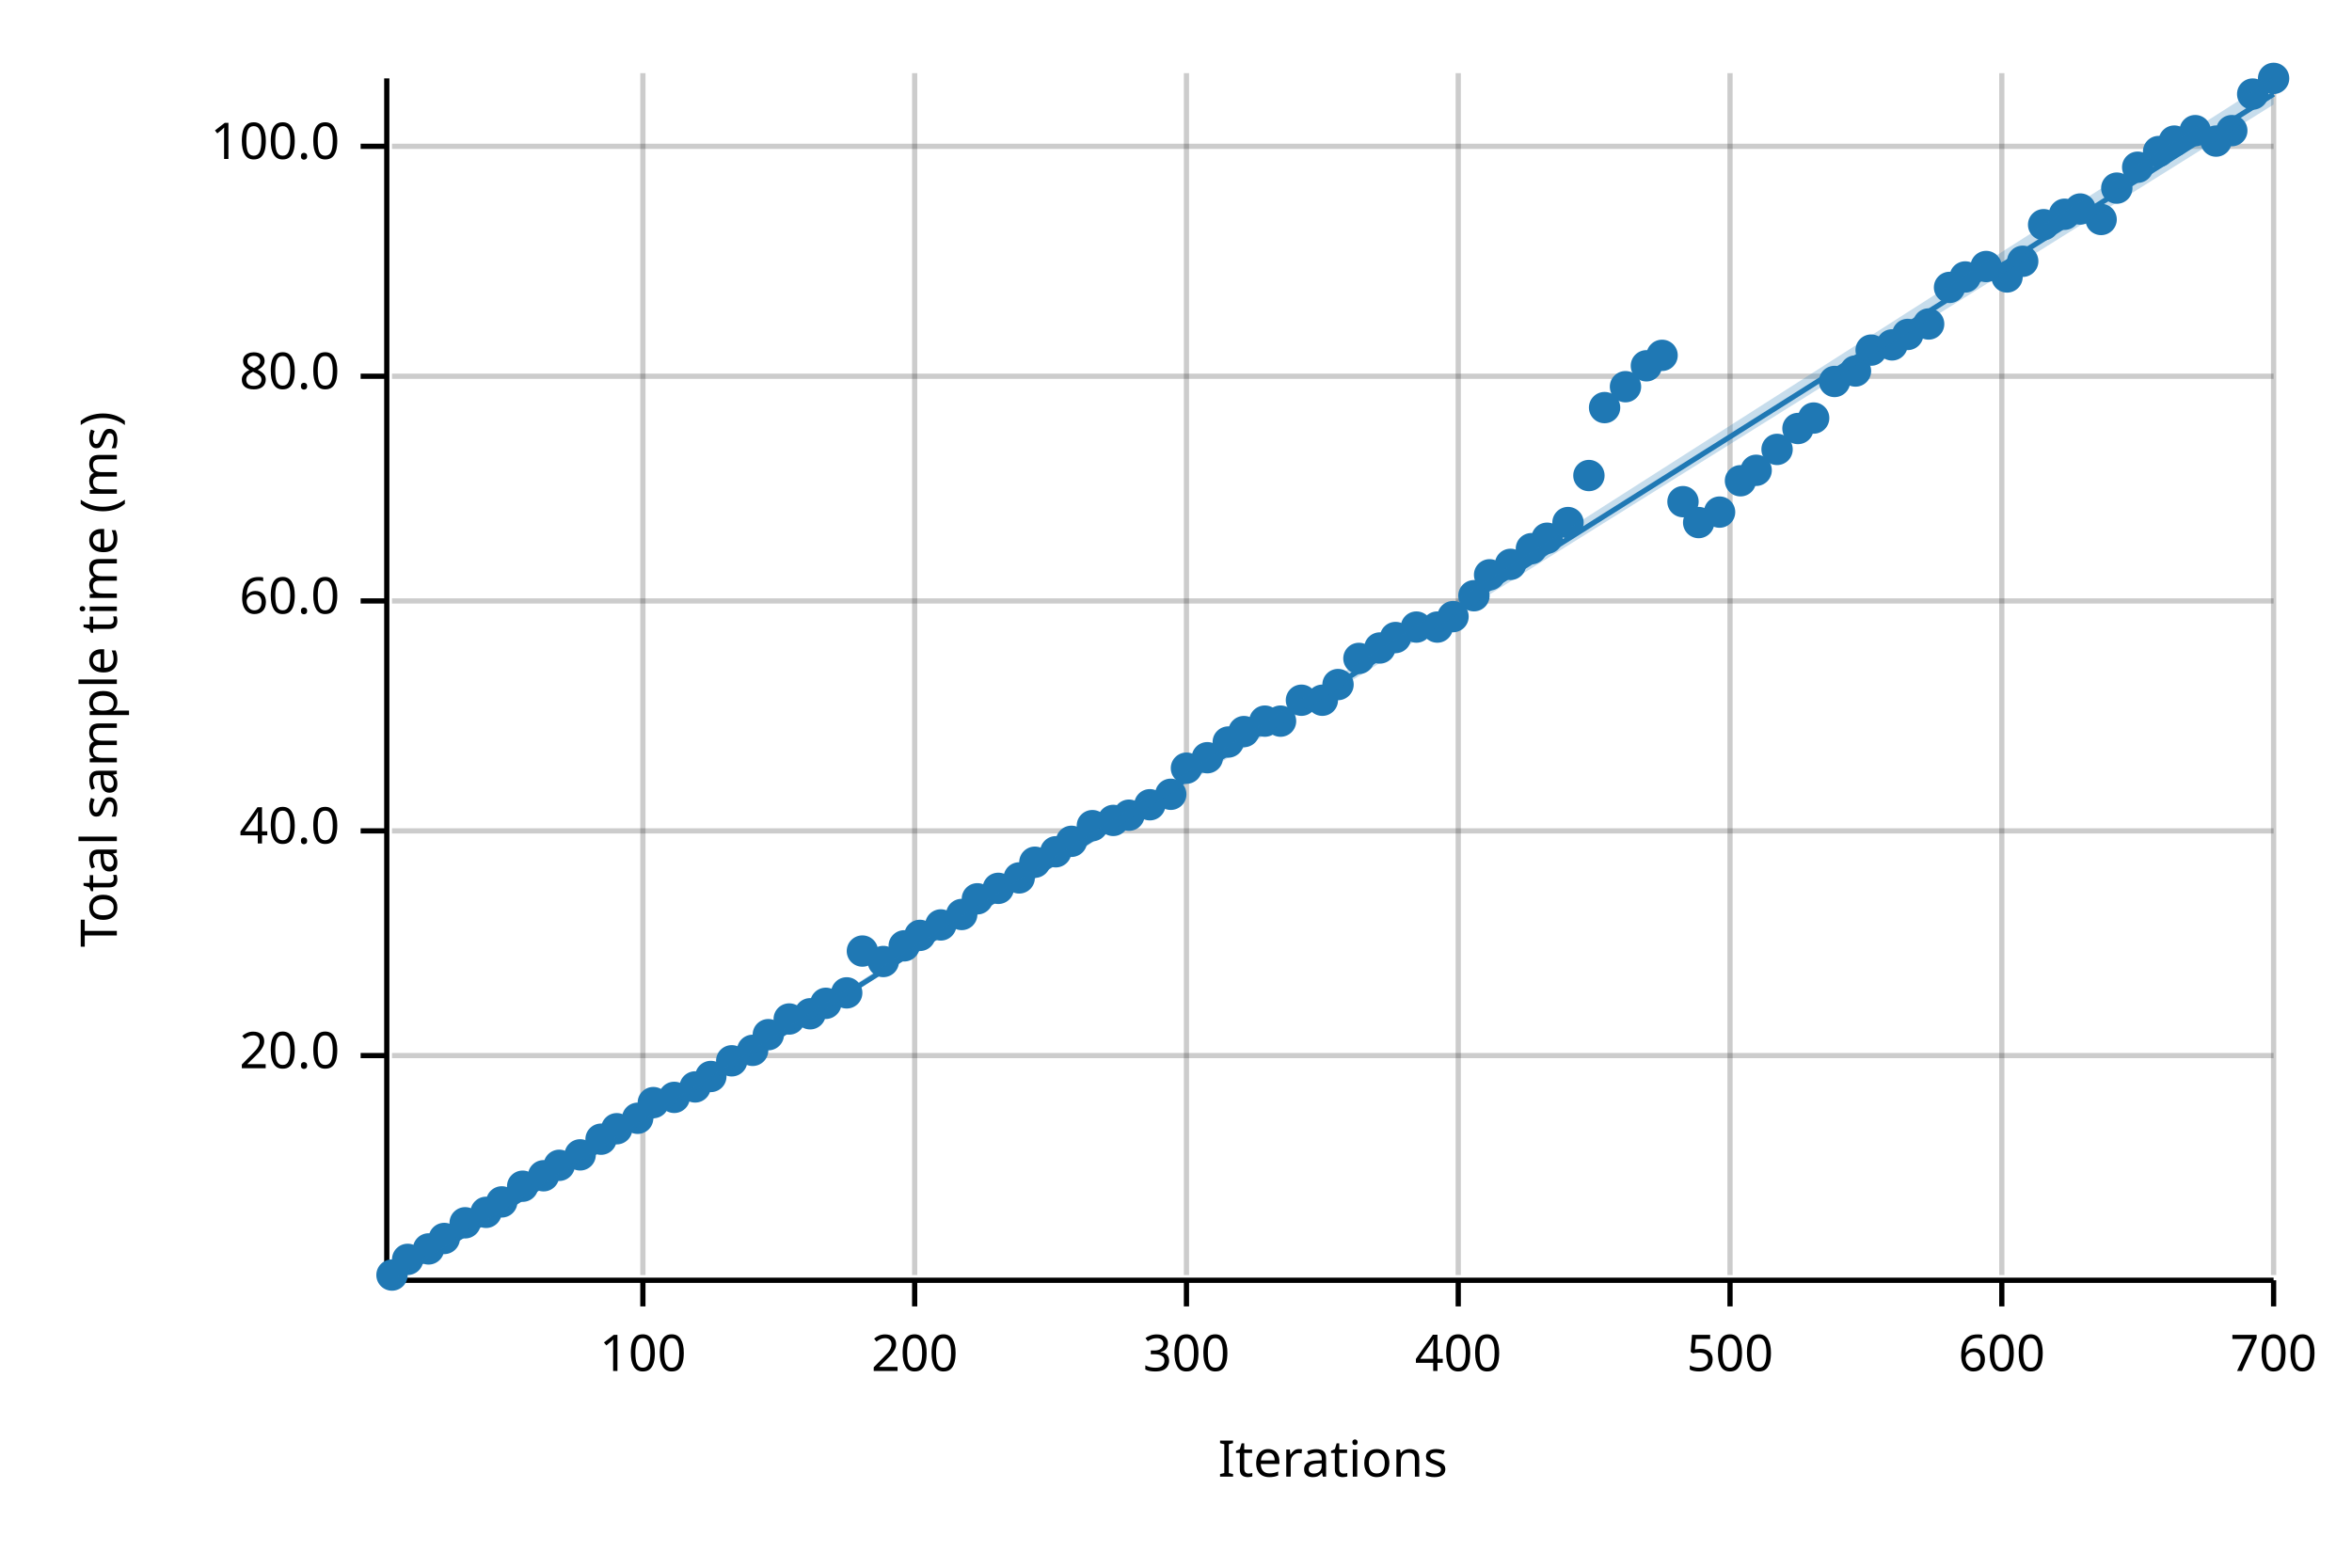
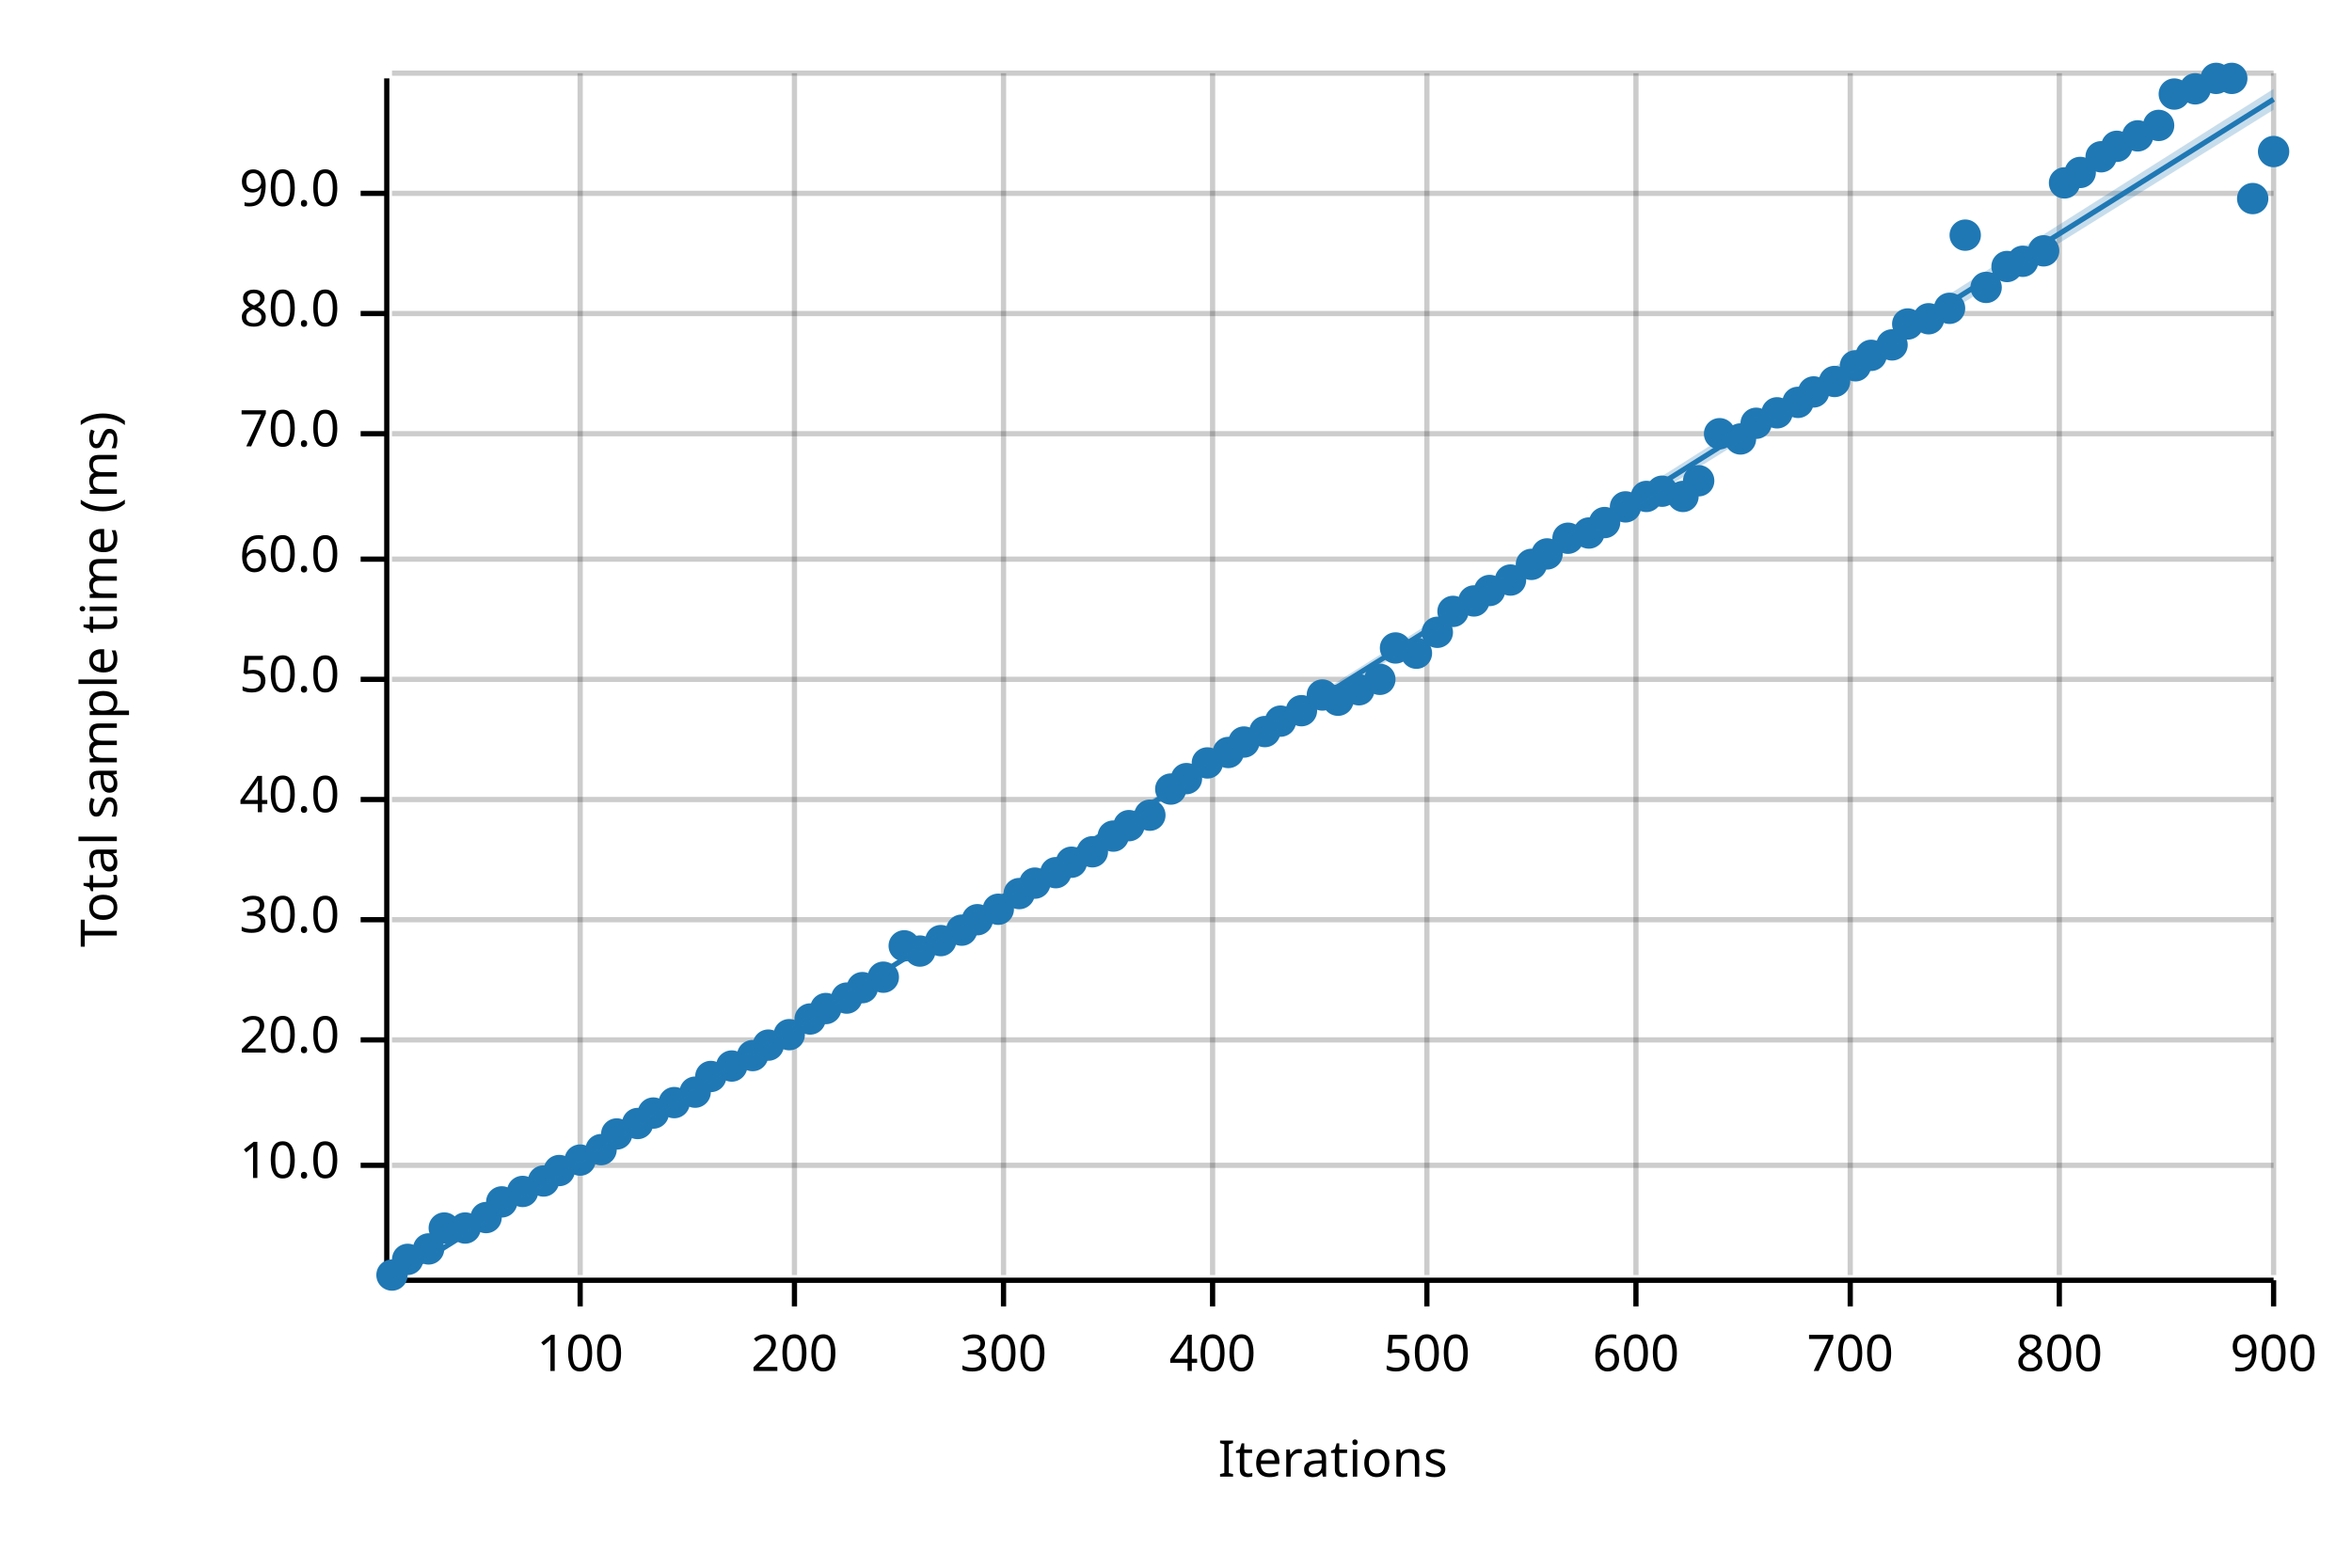
<svg xmlns="http://www.w3.org/2000/svg" width="450" height="300" viewBox="0 0 450 300">
  <text x="15" y="130" dy="0.76em" text-anchor="middle" font-family="sans-serif" font-size="9.677" opacity="1" fill="#000000" transform="rotate(270, 15, 130)">
Total sample time (ms)
</text>
  <text x="255" y="285" dy="-0.5ex" text-anchor="middle" font-family="sans-serif" font-size="9.677" opacity="1" fill="#000000">
Iterations
</text>
-   <line opacity="0.2" stroke="#000000" stroke-width="1" x1="123" y1="244" x2="123" y2="14" />
-   <line opacity="0.2" stroke="#000000" stroke-width="1" x1="175" y1="244" x2="175" y2="14" />
-   <line opacity="0.2" stroke="#000000" stroke-width="1" x1="227" y1="244" x2="227" y2="14" />
-   <line opacity="0.2" stroke="#000000" stroke-width="1" x1="279" y1="244" x2="279" y2="14" />
-   <line opacity="0.2" stroke="#000000" stroke-width="1" x1="331" y1="244" x2="331" y2="14" />
-   <line opacity="0.2" stroke="#000000" stroke-width="1" x1="383" y1="244" x2="383" y2="14" />
+   <line opacity="0.2" stroke="#000000" stroke-width="1" x1="111" y1="244" x2="111" y2="14" />
+   <line opacity="0.2" stroke="#000000" stroke-width="1" x1="152" y1="244" x2="152" y2="14" />
+   <line opacity="0.2" stroke="#000000" stroke-width="1" x1="192" y1="244" x2="192" y2="14" />
+   <line opacity="0.2" stroke="#000000" stroke-width="1" x1="232" y1="244" x2="232" y2="14" />
+   <line opacity="0.2" stroke="#000000" stroke-width="1" x1="273" y1="244" x2="273" y2="14" />
+   <line opacity="0.2" stroke="#000000" stroke-width="1" x1="313" y1="244" x2="313" y2="14" />
+   <line opacity="0.2" stroke="#000000" stroke-width="1" x1="354" y1="244" x2="354" y2="14" />
+   <line opacity="0.2" stroke="#000000" stroke-width="1" x1="394" y1="244" x2="394" y2="14" />
  <line opacity="0.2" stroke="#000000" stroke-width="1" x1="435" y1="244" x2="435" y2="14" />
-   <line opacity="0.2" stroke="#000000" stroke-width="1" x1="75" y1="202" x2="435" y2="202" />
-   <line opacity="0.2" stroke="#000000" stroke-width="1" x1="75" y1="159" x2="435" y2="159" />
-   <line opacity="0.2" stroke="#000000" stroke-width="1" x1="75" y1="115" x2="435" y2="115" />
-   <line opacity="0.2" stroke="#000000" stroke-width="1" x1="75" y1="72" x2="435" y2="72" />
-   <line opacity="0.2" stroke="#000000" stroke-width="1" x1="75" y1="28" x2="435" y2="28" />
+   <line opacity="0.2" stroke="#000000" stroke-width="1" x1="75" y1="223" x2="435" y2="223" />
+   <line opacity="0.2" stroke="#000000" stroke-width="1" x1="75" y1="199" x2="435" y2="199" />
+   <line opacity="0.2" stroke="#000000" stroke-width="1" x1="75" y1="176" x2="435" y2="176" />
+   <line opacity="0.2" stroke="#000000" stroke-width="1" x1="75" y1="153" x2="435" y2="153" />
+   <line opacity="0.2" stroke="#000000" stroke-width="1" x1="75" y1="130" x2="435" y2="130" />
+   <line opacity="0.2" stroke="#000000" stroke-width="1" x1="75" y1="107" x2="435" y2="107" />
+   <line opacity="0.2" stroke="#000000" stroke-width="1" x1="75" y1="83" x2="435" y2="83" />
+   <line opacity="0.2" stroke="#000000" stroke-width="1" x1="75" y1="60" x2="435" y2="60" />
+   <line opacity="0.2" stroke="#000000" stroke-width="1" x1="75" y1="37" x2="435" y2="37" />
+   <line opacity="0.2" stroke="#000000" stroke-width="1" x1="75" y1="14" x2="435" y2="14" />
  <polyline fill="none" opacity="1" stroke="#000000" stroke-width="1" points="74,15 74,245 " />
-   <text x="65" y="202" dy="0.5ex" text-anchor="end" font-family="sans-serif" font-size="9.677" opacity="1" fill="#000000">
+   <text x="65" y="223" dy="0.5ex" text-anchor="end" font-family="sans-serif" font-size="9.677" opacity="1" fill="#000000">
+ 10.0
+ </text>
+   <polyline fill="none" opacity="1" stroke="#000000" stroke-width="1" points="69,223 74,223 " />
+   <text x="65" y="199" dy="0.5ex" text-anchor="end" font-family="sans-serif" font-size="9.677" opacity="1" fill="#000000">
20.0
</text>
-   <polyline fill="none" opacity="1" stroke="#000000" stroke-width="1" points="69,202 74,202 " />
-   <text x="65" y="159" dy="0.5ex" text-anchor="end" font-family="sans-serif" font-size="9.677" opacity="1" fill="#000000">
+   <polyline fill="none" opacity="1" stroke="#000000" stroke-width="1" points="69,199 74,199 " />
+   <text x="65" y="176" dy="0.5ex" text-anchor="end" font-family="sans-serif" font-size="9.677" opacity="1" fill="#000000">
+ 30.0
+ </text>
+   <polyline fill="none" opacity="1" stroke="#000000" stroke-width="1" points="69,176 74,176 " />
+   <text x="65" y="153" dy="0.5ex" text-anchor="end" font-family="sans-serif" font-size="9.677" opacity="1" fill="#000000">
40.0
</text>
-   <polyline fill="none" opacity="1" stroke="#000000" stroke-width="1" points="69,159 74,159 " />
-   <text x="65" y="115" dy="0.5ex" text-anchor="end" font-family="sans-serif" font-size="9.677" opacity="1" fill="#000000">
+   <polyline fill="none" opacity="1" stroke="#000000" stroke-width="1" points="69,153 74,153 " />
+   <text x="65" y="130" dy="0.5ex" text-anchor="end" font-family="sans-serif" font-size="9.677" opacity="1" fill="#000000">
+ 50.0
+ </text>
+   <polyline fill="none" opacity="1" stroke="#000000" stroke-width="1" points="69,130 74,130 " />
+   <text x="65" y="107" dy="0.5ex" text-anchor="end" font-family="sans-serif" font-size="9.677" opacity="1" fill="#000000">
60.0
</text>
-   <polyline fill="none" opacity="1" stroke="#000000" stroke-width="1" points="69,115 74,115 " />
-   <text x="65" y="72" dy="0.5ex" text-anchor="end" font-family="sans-serif" font-size="9.677" opacity="1" fill="#000000">
+   <polyline fill="none" opacity="1" stroke="#000000" stroke-width="1" points="69,107 74,107 " />
+   <text x="65" y="83" dy="0.5ex" text-anchor="end" font-family="sans-serif" font-size="9.677" opacity="1" fill="#000000">
+ 70.0
+ </text>
+   <polyline fill="none" opacity="1" stroke="#000000" stroke-width="1" points="69,83 74,83 " />
+   <text x="65" y="60" dy="0.5ex" text-anchor="end" font-family="sans-serif" font-size="9.677" opacity="1" fill="#000000">
80.0
</text>
-   <polyline fill="none" opacity="1" stroke="#000000" stroke-width="1" points="69,72 74,72 " />
-   <text x="65" y="28" dy="0.5ex" text-anchor="end" font-family="sans-serif" font-size="9.677" opacity="1" fill="#000000">
- 100.0
- </text>
-   <polyline fill="none" opacity="1" stroke="#000000" stroke-width="1" points="69,28 74,28 " />
+   <polyline fill="none" opacity="1" stroke="#000000" stroke-width="1" points="69,60 74,60 " />
+   <text x="65" y="37" dy="0.5ex" text-anchor="end" font-family="sans-serif" font-size="9.677" opacity="1" fill="#000000">
+ 90.0
+ </text>
+   <polyline fill="none" opacity="1" stroke="#000000" stroke-width="1" points="69,37 74,37 " />
  <polyline fill="none" opacity="1" stroke="#000000" stroke-width="1" points="75,245 435,245 " />
-   <text x="123" y="255" dy="0.76em" text-anchor="middle" font-family="sans-serif" font-size="9.677" opacity="1" fill="#000000">
+   <text x="111" y="255" dy="0.76em" text-anchor="middle" font-family="sans-serif" font-size="9.677" opacity="1" fill="#000000">
100
</text>
-   <polyline fill="none" opacity="1" stroke="#000000" stroke-width="1" points="123,245 123,250 " />
-   <text x="175" y="255" dy="0.76em" text-anchor="middle" font-family="sans-serif" font-size="9.677" opacity="1" fill="#000000">
+   <polyline fill="none" opacity="1" stroke="#000000" stroke-width="1" points="111,245 111,250 " />
+   <text x="152" y="255" dy="0.76em" text-anchor="middle" font-family="sans-serif" font-size="9.677" opacity="1" fill="#000000">
200
</text>
-   <polyline fill="none" opacity="1" stroke="#000000" stroke-width="1" points="175,245 175,250 " />
-   <text x="227" y="255" dy="0.76em" text-anchor="middle" font-family="sans-serif" font-size="9.677" opacity="1" fill="#000000">
+   <polyline fill="none" opacity="1" stroke="#000000" stroke-width="1" points="152,245 152,250 " />
+   <text x="192" y="255" dy="0.76em" text-anchor="middle" font-family="sans-serif" font-size="9.677" opacity="1" fill="#000000">
300
</text>
-   <polyline fill="none" opacity="1" stroke="#000000" stroke-width="1" points="227,245 227,250 " />
-   <text x="279" y="255" dy="0.76em" text-anchor="middle" font-family="sans-serif" font-size="9.677" opacity="1" fill="#000000">
+   <polyline fill="none" opacity="1" stroke="#000000" stroke-width="1" points="192,245 192,250 " />
+   <text x="232" y="255" dy="0.76em" text-anchor="middle" font-family="sans-serif" font-size="9.677" opacity="1" fill="#000000">
400
</text>
-   <polyline fill="none" opacity="1" stroke="#000000" stroke-width="1" points="279,245 279,250 " />
-   <text x="331" y="255" dy="0.76em" text-anchor="middle" font-family="sans-serif" font-size="9.677" opacity="1" fill="#000000">
+   <polyline fill="none" opacity="1" stroke="#000000" stroke-width="1" points="232,245 232,250 " />
+   <text x="273" y="255" dy="0.76em" text-anchor="middle" font-family="sans-serif" font-size="9.677" opacity="1" fill="#000000">
500
</text>
-   <polyline fill="none" opacity="1" stroke="#000000" stroke-width="1" points="331,245 331,250 " />
-   <text x="383" y="255" dy="0.76em" text-anchor="middle" font-family="sans-serif" font-size="9.677" opacity="1" fill="#000000">
+   <polyline fill="none" opacity="1" stroke="#000000" stroke-width="1" points="273,245 273,250 " />
+   <text x="313" y="255" dy="0.76em" text-anchor="middle" font-family="sans-serif" font-size="9.677" opacity="1" fill="#000000">
600
</text>
-   <polyline fill="none" opacity="1" stroke="#000000" stroke-width="1" points="383,245 383,250 " />
+   <polyline fill="none" opacity="1" stroke="#000000" stroke-width="1" points="313,245 313,250 " />
+   <text x="354" y="255" dy="0.76em" text-anchor="middle" font-family="sans-serif" font-size="9.677" opacity="1" fill="#000000">
+ 700
+ </text>
+   <polyline fill="none" opacity="1" stroke="#000000" stroke-width="1" points="354,245 354,250 " />
+   <text x="394" y="255" dy="0.76em" text-anchor="middle" font-family="sans-serif" font-size="9.677" opacity="1" fill="#000000">
+ 800
+ </text>
+   <polyline fill="none" opacity="1" stroke="#000000" stroke-width="1" points="394,245 394,250 " />
  <text x="435" y="255" dy="0.76em" text-anchor="middle" font-family="sans-serif" font-size="9.677" opacity="1" fill="#000000">
- 700
+ 900
</text>
  <polyline fill="none" opacity="1" stroke="#000000" stroke-width="1" points="435,245 435,250 " />
  <circle cx="75" cy="244" r="3" opacity="1" fill="#1F78B4" stroke="none" />
  <circle cx="78" cy="241" r="3" opacity="1" fill="#1F78B4" stroke="none" />
  <circle cx="82" cy="239" r="3" opacity="1" fill="#1F78B4" stroke="none" />
-   <circle cx="85" cy="237" r="3" opacity="1" fill="#1F78B4" stroke="none" />
-   <circle cx="89" cy="234" r="3" opacity="1" fill="#1F78B4" stroke="none" />
-   <circle cx="93" cy="232" r="3" opacity="1" fill="#1F78B4" stroke="none" />
+   <circle cx="85" cy="235" r="3" opacity="1" fill="#1F78B4" stroke="none" />
+   <circle cx="89" cy="235" r="3" opacity="1" fill="#1F78B4" stroke="none" />
+   <circle cx="93" cy="233" r="3" opacity="1" fill="#1F78B4" stroke="none" />
  <circle cx="96" cy="230" r="3" opacity="1" fill="#1F78B4" stroke="none" />
-   <circle cx="100" cy="227" r="3" opacity="1" fill="#1F78B4" stroke="none" />
-   <circle cx="104" cy="225" r="3" opacity="1" fill="#1F78B4" stroke="none" />
-   <circle cx="107" cy="223" r="3" opacity="1" fill="#1F78B4" stroke="none" />
-   <circle cx="111" cy="221" r="3" opacity="1" fill="#1F78B4" stroke="none" />
-   <circle cx="115" cy="218" r="3" opacity="1" fill="#1F78B4" stroke="none" />
-   <circle cx="118" cy="216" r="3" opacity="1" fill="#1F78B4" stroke="none" />
-   <circle cx="122" cy="214" r="3" opacity="1" fill="#1F78B4" stroke="none" />
-   <circle cx="125" cy="211" r="3" opacity="1" fill="#1F78B4" stroke="none" />
-   <circle cx="129" cy="210" r="3" opacity="1" fill="#1F78B4" stroke="none" />
-   <circle cx="133" cy="208" r="3" opacity="1" fill="#1F78B4" stroke="none" />
+   <circle cx="100" cy="228" r="3" opacity="1" fill="#1F78B4" stroke="none" />
+   <circle cx="104" cy="226" r="3" opacity="1" fill="#1F78B4" stroke="none" />
+   <circle cx="107" cy="224" r="3" opacity="1" fill="#1F78B4" stroke="none" />
+   <circle cx="111" cy="222" r="3" opacity="1" fill="#1F78B4" stroke="none" />
+   <circle cx="115" cy="220" r="3" opacity="1" fill="#1F78B4" stroke="none" />
+   <circle cx="118" cy="217" r="3" opacity="1" fill="#1F78B4" stroke="none" />
+   <circle cx="122" cy="215" r="3" opacity="1" fill="#1F78B4" stroke="none" />
+   <circle cx="125" cy="213" r="3" opacity="1" fill="#1F78B4" stroke="none" />
+   <circle cx="129" cy="211" r="3" opacity="1" fill="#1F78B4" stroke="none" />
+   <circle cx="133" cy="209" r="3" opacity="1" fill="#1F78B4" stroke="none" />
  <circle cx="136" cy="206" r="3" opacity="1" fill="#1F78B4" stroke="none" />
-   <circle cx="140" cy="203" r="3" opacity="1" fill="#1F78B4" stroke="none" />
-   <circle cx="144" cy="201" r="3" opacity="1" fill="#1F78B4" stroke="none" />
-   <circle cx="147" cy="198" r="3" opacity="1" fill="#1F78B4" stroke="none" />
-   <circle cx="151" cy="195" r="3" opacity="1" fill="#1F78B4" stroke="none" />
-   <circle cx="155" cy="194" r="3" opacity="1" fill="#1F78B4" stroke="none" />
-   <circle cx="158" cy="192" r="3" opacity="1" fill="#1F78B4" stroke="none" />
-   <circle cx="162" cy="190" r="3" opacity="1" fill="#1F78B4" stroke="none" />
-   <circle cx="165" cy="182" r="3" opacity="1" fill="#1F78B4" stroke="none" />
-   <circle cx="169" cy="184" r="3" opacity="1" fill="#1F78B4" stroke="none" />
+   <circle cx="140" cy="204" r="3" opacity="1" fill="#1F78B4" stroke="none" />
+   <circle cx="144" cy="202" r="3" opacity="1" fill="#1F78B4" stroke="none" />
+   <circle cx="147" cy="200" r="3" opacity="1" fill="#1F78B4" stroke="none" />
+   <circle cx="151" cy="198" r="3" opacity="1" fill="#1F78B4" stroke="none" />
+   <circle cx="155" cy="195" r="3" opacity="1" fill="#1F78B4" stroke="none" />
+   <circle cx="158" cy="193" r="3" opacity="1" fill="#1F78B4" stroke="none" />
+   <circle cx="162" cy="191" r="3" opacity="1" fill="#1F78B4" stroke="none" />
+   <circle cx="165" cy="189" r="3" opacity="1" fill="#1F78B4" stroke="none" />
+   <circle cx="169" cy="187" r="3" opacity="1" fill="#1F78B4" stroke="none" />
  <circle cx="173" cy="181" r="3" opacity="1" fill="#1F78B4" stroke="none" />
-   <circle cx="176" cy="179" r="3" opacity="1" fill="#1F78B4" stroke="none" />
-   <circle cx="180" cy="177" r="3" opacity="1" fill="#1F78B4" stroke="none" />
-   <circle cx="184" cy="175" r="3" opacity="1" fill="#1F78B4" stroke="none" />
-   <circle cx="187" cy="172" r="3" opacity="1" fill="#1F78B4" stroke="none" />
-   <circle cx="191" cy="170" r="3" opacity="1" fill="#1F78B4" stroke="none" />
-   <circle cx="195" cy="168" r="3" opacity="1" fill="#1F78B4" stroke="none" />
-   <circle cx="198" cy="165" r="3" opacity="1" fill="#1F78B4" stroke="none" />
-   <circle cx="202" cy="163" r="3" opacity="1" fill="#1F78B4" stroke="none" />
-   <circle cx="205" cy="161" r="3" opacity="1" fill="#1F78B4" stroke="none" />
-   <circle cx="209" cy="158" r="3" opacity="1" fill="#1F78B4" stroke="none" />
-   <circle cx="213" cy="157" r="3" opacity="1" fill="#1F78B4" stroke="none" />
-   <circle cx="216" cy="156" r="3" opacity="1" fill="#1F78B4" stroke="none" />
-   <circle cx="220" cy="154" r="3" opacity="1" fill="#1F78B4" stroke="none" />
-   <circle cx="224" cy="152" r="3" opacity="1" fill="#1F78B4" stroke="none" />
-   <circle cx="227" cy="147" r="3" opacity="1" fill="#1F78B4" stroke="none" />
-   <circle cx="231" cy="145" r="3" opacity="1" fill="#1F78B4" stroke="none" />
-   <circle cx="235" cy="142" r="3" opacity="1" fill="#1F78B4" stroke="none" />
-   <circle cx="238" cy="140" r="3" opacity="1" fill="#1F78B4" stroke="none" />
-   <circle cx="242" cy="138" r="3" opacity="1" fill="#1F78B4" stroke="none" />
+   <circle cx="176" cy="182" r="3" opacity="1" fill="#1F78B4" stroke="none" />
+   <circle cx="180" cy="180" r="3" opacity="1" fill="#1F78B4" stroke="none" />
+   <circle cx="184" cy="178" r="3" opacity="1" fill="#1F78B4" stroke="none" />
+   <circle cx="187" cy="176" r="3" opacity="1" fill="#1F78B4" stroke="none" />
+   <circle cx="191" cy="174" r="3" opacity="1" fill="#1F78B4" stroke="none" />
+   <circle cx="195" cy="171" r="3" opacity="1" fill="#1F78B4" stroke="none" />
+   <circle cx="198" cy="169" r="3" opacity="1" fill="#1F78B4" stroke="none" />
+   <circle cx="202" cy="167" r="3" opacity="1" fill="#1F78B4" stroke="none" />
+   <circle cx="205" cy="165" r="3" opacity="1" fill="#1F78B4" stroke="none" />
+   <circle cx="209" cy="163" r="3" opacity="1" fill="#1F78B4" stroke="none" />
+   <circle cx="213" cy="160" r="3" opacity="1" fill="#1F78B4" stroke="none" />
+   <circle cx="216" cy="158" r="3" opacity="1" fill="#1F78B4" stroke="none" />
+   <circle cx="220" cy="156" r="3" opacity="1" fill="#1F78B4" stroke="none" />
+   <circle cx="224" cy="151" r="3" opacity="1" fill="#1F78B4" stroke="none" />
+   <circle cx="227" cy="149" r="3" opacity="1" fill="#1F78B4" stroke="none" />
+   <circle cx="231" cy="146" r="3" opacity="1" fill="#1F78B4" stroke="none" />
+   <circle cx="235" cy="144" r="3" opacity="1" fill="#1F78B4" stroke="none" />
+   <circle cx="238" cy="142" r="3" opacity="1" fill="#1F78B4" stroke="none" />
+   <circle cx="242" cy="140" r="3" opacity="1" fill="#1F78B4" stroke="none" />
  <circle cx="245" cy="138" r="3" opacity="1" fill="#1F78B4" stroke="none" />
-   <circle cx="249" cy="134" r="3" opacity="1" fill="#1F78B4" stroke="none" />
-   <circle cx="253" cy="134" r="3" opacity="1" fill="#1F78B4" stroke="none" />
-   <circle cx="256" cy="131" r="3" opacity="1" fill="#1F78B4" stroke="none" />
-   <circle cx="260" cy="126" r="3" opacity="1" fill="#1F78B4" stroke="none" />
-   <circle cx="264" cy="124" r="3" opacity="1" fill="#1F78B4" stroke="none" />
-   <circle cx="267" cy="122" r="3" opacity="1" fill="#1F78B4" stroke="none" />
-   <circle cx="271" cy="120" r="3" opacity="1" fill="#1F78B4" stroke="none" />
-   <circle cx="275" cy="120" r="3" opacity="1" fill="#1F78B4" stroke="none" />
-   <circle cx="278" cy="118" r="3" opacity="1" fill="#1F78B4" stroke="none" />
-   <circle cx="282" cy="114" r="3" opacity="1" fill="#1F78B4" stroke="none" />
-   <circle cx="285" cy="110" r="3" opacity="1" fill="#1F78B4" stroke="none" />
-   <circle cx="289" cy="108" r="3" opacity="1" fill="#1F78B4" stroke="none" />
-   <circle cx="293" cy="105" r="3" opacity="1" fill="#1F78B4" stroke="none" />
-   <circle cx="296" cy="103" r="3" opacity="1" fill="#1F78B4" stroke="none" />
-   <circle cx="300" cy="100" r="3" opacity="1" fill="#1F78B4" stroke="none" />
-   <circle cx="304" cy="91" r="3" opacity="1" fill="#1F78B4" stroke="none" />
-   <circle cx="307" cy="78" r="3" opacity="1" fill="#1F78B4" stroke="none" />
-   <circle cx="311" cy="74" r="3" opacity="1" fill="#1F78B4" stroke="none" />
-   <circle cx="315" cy="70" r="3" opacity="1" fill="#1F78B4" stroke="none" />
-   <circle cx="318" cy="68" r="3" opacity="1" fill="#1F78B4" stroke="none" />
-   <circle cx="322" cy="96" r="3" opacity="1" fill="#1F78B4" stroke="none" />
-   <circle cx="325" cy="100" r="3" opacity="1" fill="#1F78B4" stroke="none" />
-   <circle cx="329" cy="98" r="3" opacity="1" fill="#1F78B4" stroke="none" />
-   <circle cx="333" cy="92" r="3" opacity="1" fill="#1F78B4" stroke="none" />
-   <circle cx="336" cy="90" r="3" opacity="1" fill="#1F78B4" stroke="none" />
-   <circle cx="340" cy="86" r="3" opacity="1" fill="#1F78B4" stroke="none" />
-   <circle cx="344" cy="82" r="3" opacity="1" fill="#1F78B4" stroke="none" />
-   <circle cx="347" cy="80" r="3" opacity="1" fill="#1F78B4" stroke="none" />
+   <circle cx="249" cy="136" r="3" opacity="1" fill="#1F78B4" stroke="none" />
+   <circle cx="253" cy="133" r="3" opacity="1" fill="#1F78B4" stroke="none" />
+   <circle cx="256" cy="134" r="3" opacity="1" fill="#1F78B4" stroke="none" />
+   <circle cx="260" cy="132" r="3" opacity="1" fill="#1F78B4" stroke="none" />
+   <circle cx="264" cy="130" r="3" opacity="1" fill="#1F78B4" stroke="none" />
+   <circle cx="267" cy="124" r="3" opacity="1" fill="#1F78B4" stroke="none" />
+   <circle cx="271" cy="125" r="3" opacity="1" fill="#1F78B4" stroke="none" />
+   <circle cx="275" cy="121" r="3" opacity="1" fill="#1F78B4" stroke="none" />
+   <circle cx="278" cy="117" r="3" opacity="1" fill="#1F78B4" stroke="none" />
+   <circle cx="282" cy="115" r="3" opacity="1" fill="#1F78B4" stroke="none" />
+   <circle cx="285" cy="113" r="3" opacity="1" fill="#1F78B4" stroke="none" />
+   <circle cx="289" cy="111" r="3" opacity="1" fill="#1F78B4" stroke="none" />
+   <circle cx="293" cy="108" r="3" opacity="1" fill="#1F78B4" stroke="none" />
+   <circle cx="296" cy="106" r="3" opacity="1" fill="#1F78B4" stroke="none" />
+   <circle cx="300" cy="103" r="3" opacity="1" fill="#1F78B4" stroke="none" />
+   <circle cx="304" cy="102" r="3" opacity="1" fill="#1F78B4" stroke="none" />
+   <circle cx="307" cy="100" r="3" opacity="1" fill="#1F78B4" stroke="none" />
+   <circle cx="311" cy="97" r="3" opacity="1" fill="#1F78B4" stroke="none" />
+   <circle cx="315" cy="95" r="3" opacity="1" fill="#1F78B4" stroke="none" />
+   <circle cx="318" cy="94" r="3" opacity="1" fill="#1F78B4" stroke="none" />
+   <circle cx="322" cy="95" r="3" opacity="1" fill="#1F78B4" stroke="none" />
+   <circle cx="325" cy="92" r="3" opacity="1" fill="#1F78B4" stroke="none" />
+   <circle cx="329" cy="83" r="3" opacity="1" fill="#1F78B4" stroke="none" />
+   <circle cx="333" cy="84" r="3" opacity="1" fill="#1F78B4" stroke="none" />
+   <circle cx="336" cy="81" r="3" opacity="1" fill="#1F78B4" stroke="none" />
+   <circle cx="340" cy="79" r="3" opacity="1" fill="#1F78B4" stroke="none" />
+   <circle cx="344" cy="77" r="3" opacity="1" fill="#1F78B4" stroke="none" />
+   <circle cx="347" cy="75" r="3" opacity="1" fill="#1F78B4" stroke="none" />
  <circle cx="351" cy="73" r="3" opacity="1" fill="#1F78B4" stroke="none" />
-   <circle cx="355" cy="71" r="3" opacity="1" fill="#1F78B4" stroke="none" />
-   <circle cx="358" cy="67" r="3" opacity="1" fill="#1F78B4" stroke="none" />
+   <circle cx="355" cy="70" r="3" opacity="1" fill="#1F78B4" stroke="none" />
+   <circle cx="358" cy="68" r="3" opacity="1" fill="#1F78B4" stroke="none" />
  <circle cx="362" cy="66" r="3" opacity="1" fill="#1F78B4" stroke="none" />
-   <circle cx="365" cy="64" r="3" opacity="1" fill="#1F78B4" stroke="none" />
-   <circle cx="369" cy="62" r="3" opacity="1" fill="#1F78B4" stroke="none" />
-   <circle cx="373" cy="55" r="3" opacity="1" fill="#1F78B4" stroke="none" />
-   <circle cx="376" cy="53" r="3" opacity="1" fill="#1F78B4" stroke="none" />
-   <circle cx="380" cy="51" r="3" opacity="1" fill="#1F78B4" stroke="none" />
-   <circle cx="384" cy="53" r="3" opacity="1" fill="#1F78B4" stroke="none" />
+   <circle cx="365" cy="62" r="3" opacity="1" fill="#1F78B4" stroke="none" />
+   <circle cx="369" cy="61" r="3" opacity="1" fill="#1F78B4" stroke="none" />
+   <circle cx="373" cy="59" r="3" opacity="1" fill="#1F78B4" stroke="none" />
+   <circle cx="376" cy="45" r="3" opacity="1" fill="#1F78B4" stroke="none" />
+   <circle cx="380" cy="55" r="3" opacity="1" fill="#1F78B4" stroke="none" />
+   <circle cx="384" cy="51" r="3" opacity="1" fill="#1F78B4" stroke="none" />
  <circle cx="387" cy="50" r="3" opacity="1" fill="#1F78B4" stroke="none" />
-   <circle cx="391" cy="43" r="3" opacity="1" fill="#1F78B4" stroke="none" />
-   <circle cx="395" cy="41" r="3" opacity="1" fill="#1F78B4" stroke="none" />
-   <circle cx="398" cy="40" r="3" opacity="1" fill="#1F78B4" stroke="none" />
-   <circle cx="402" cy="42" r="3" opacity="1" fill="#1F78B4" stroke="none" />
-   <circle cx="405" cy="36" r="3" opacity="1" fill="#1F78B4" stroke="none" />
-   <circle cx="409" cy="32" r="3" opacity="1" fill="#1F78B4" stroke="none" />
-   <circle cx="413" cy="29" r="3" opacity="1" fill="#1F78B4" stroke="none" />
-   <circle cx="416" cy="27" r="3" opacity="1" fill="#1F78B4" stroke="none" />
-   <circle cx="420" cy="25" r="3" opacity="1" fill="#1F78B4" stroke="none" />
-   <circle cx="424" cy="27" r="3" opacity="1" fill="#1F78B4" stroke="none" />
-   <circle cx="427" cy="25" r="3" opacity="1" fill="#1F78B4" stroke="none" />
-   <circle cx="431" cy="18" r="3" opacity="1" fill="#1F78B4" stroke="none" />
-   <circle cx="435" cy="15" r="3" opacity="1" fill="#1F78B4" stroke="none" />
-   <polyline fill="none" opacity="1" stroke="#1F78B4" stroke-width="1" points="75,245 435,18 " />
-   <polygon opacity="0.25" fill="#1F78B4" points="75,245 435,20 435,15 " />
+   <circle cx="391" cy="48" r="3" opacity="1" fill="#1F78B4" stroke="none" />
+   <circle cx="395" cy="35" r="3" opacity="1" fill="#1F78B4" stroke="none" />
+   <circle cx="398" cy="33" r="3" opacity="1" fill="#1F78B4" stroke="none" />
+   <circle cx="402" cy="30" r="3" opacity="1" fill="#1F78B4" stroke="none" />
+   <circle cx="405" cy="28" r="3" opacity="1" fill="#1F78B4" stroke="none" />
+   <circle cx="409" cy="26" r="3" opacity="1" fill="#1F78B4" stroke="none" />
+   <circle cx="413" cy="24" r="3" opacity="1" fill="#1F78B4" stroke="none" />
+   <circle cx="416" cy="18" r="3" opacity="1" fill="#1F78B4" stroke="none" />
+   <circle cx="420" cy="17" r="3" opacity="1" fill="#1F78B4" stroke="none" />
+   <circle cx="424" cy="15" r="3" opacity="1" fill="#1F78B4" stroke="none" />
+   <circle cx="427" cy="15" r="3" opacity="1" fill="#1F78B4" stroke="none" />
+   <circle cx="431" cy="38" r="3" opacity="1" fill="#1F78B4" stroke="none" />
+   <circle cx="435" cy="29" r="3" opacity="1" fill="#1F78B4" stroke="none" />
+   <polyline fill="none" opacity="1" stroke="#1F78B4" stroke-width="1" points="75,245 435,19 " />
+   <polygon opacity="0.25" fill="#1F78B4" points="75,245 435,21 435,17 " />
</svg>
